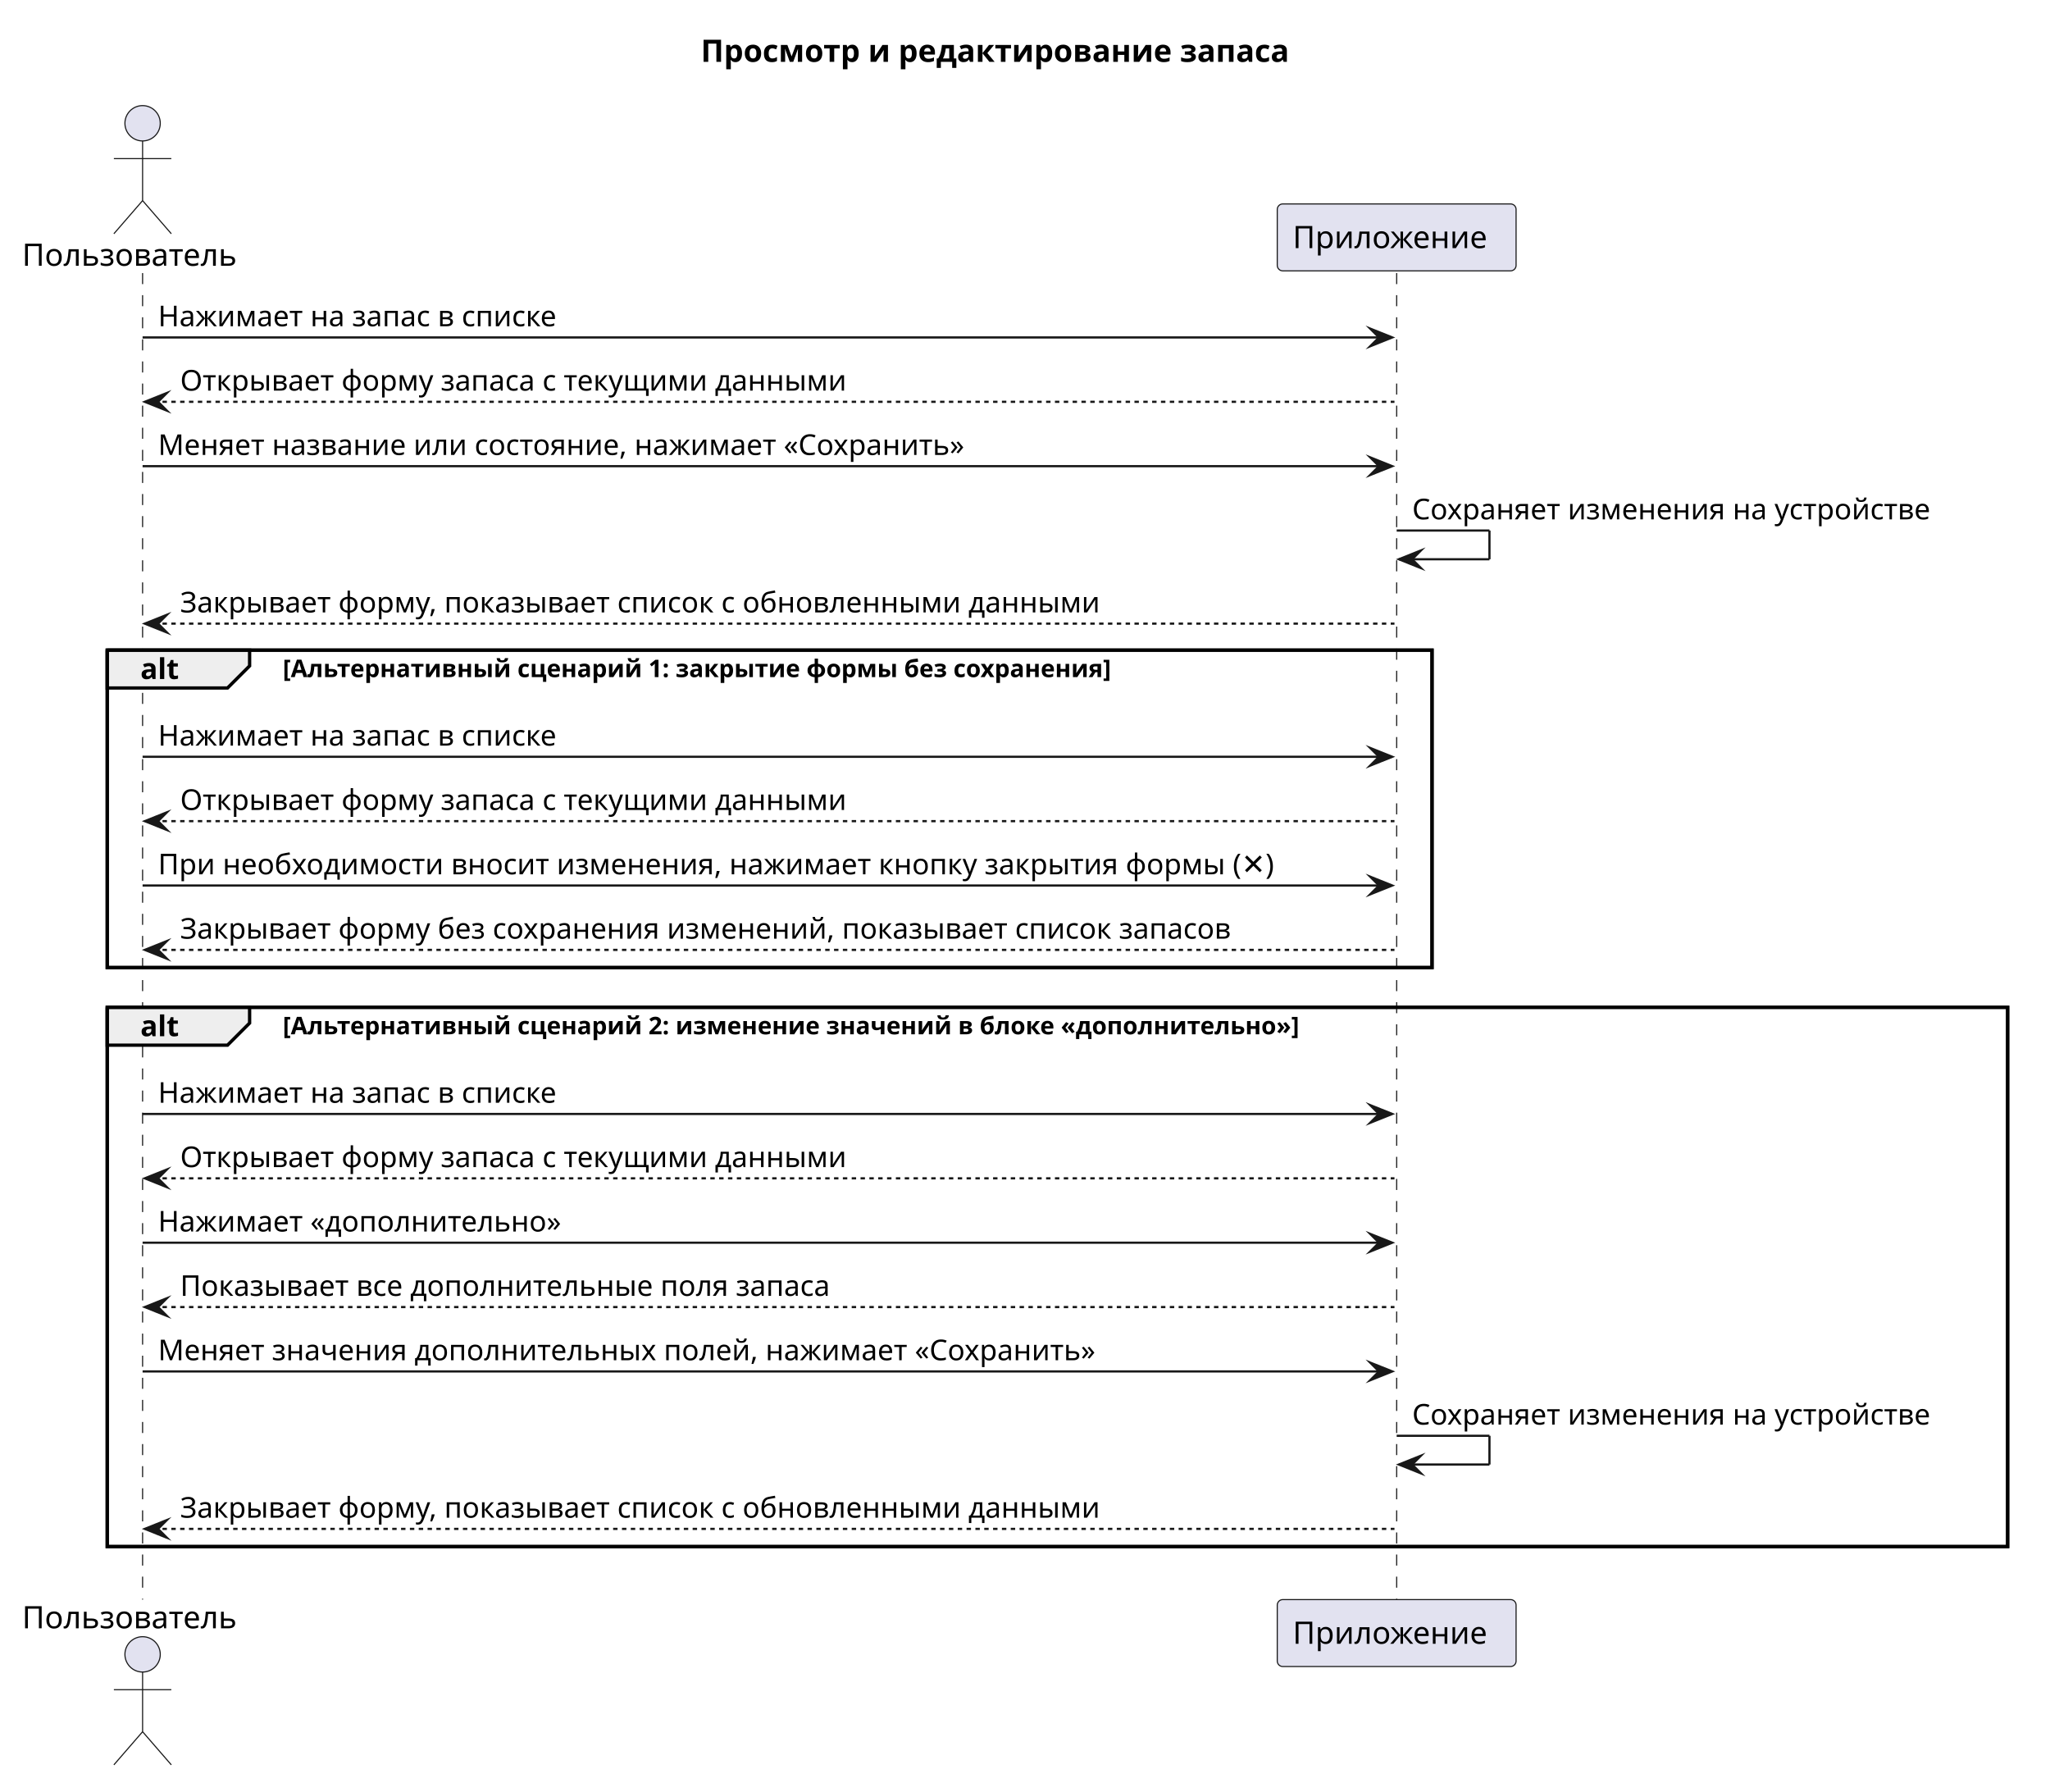
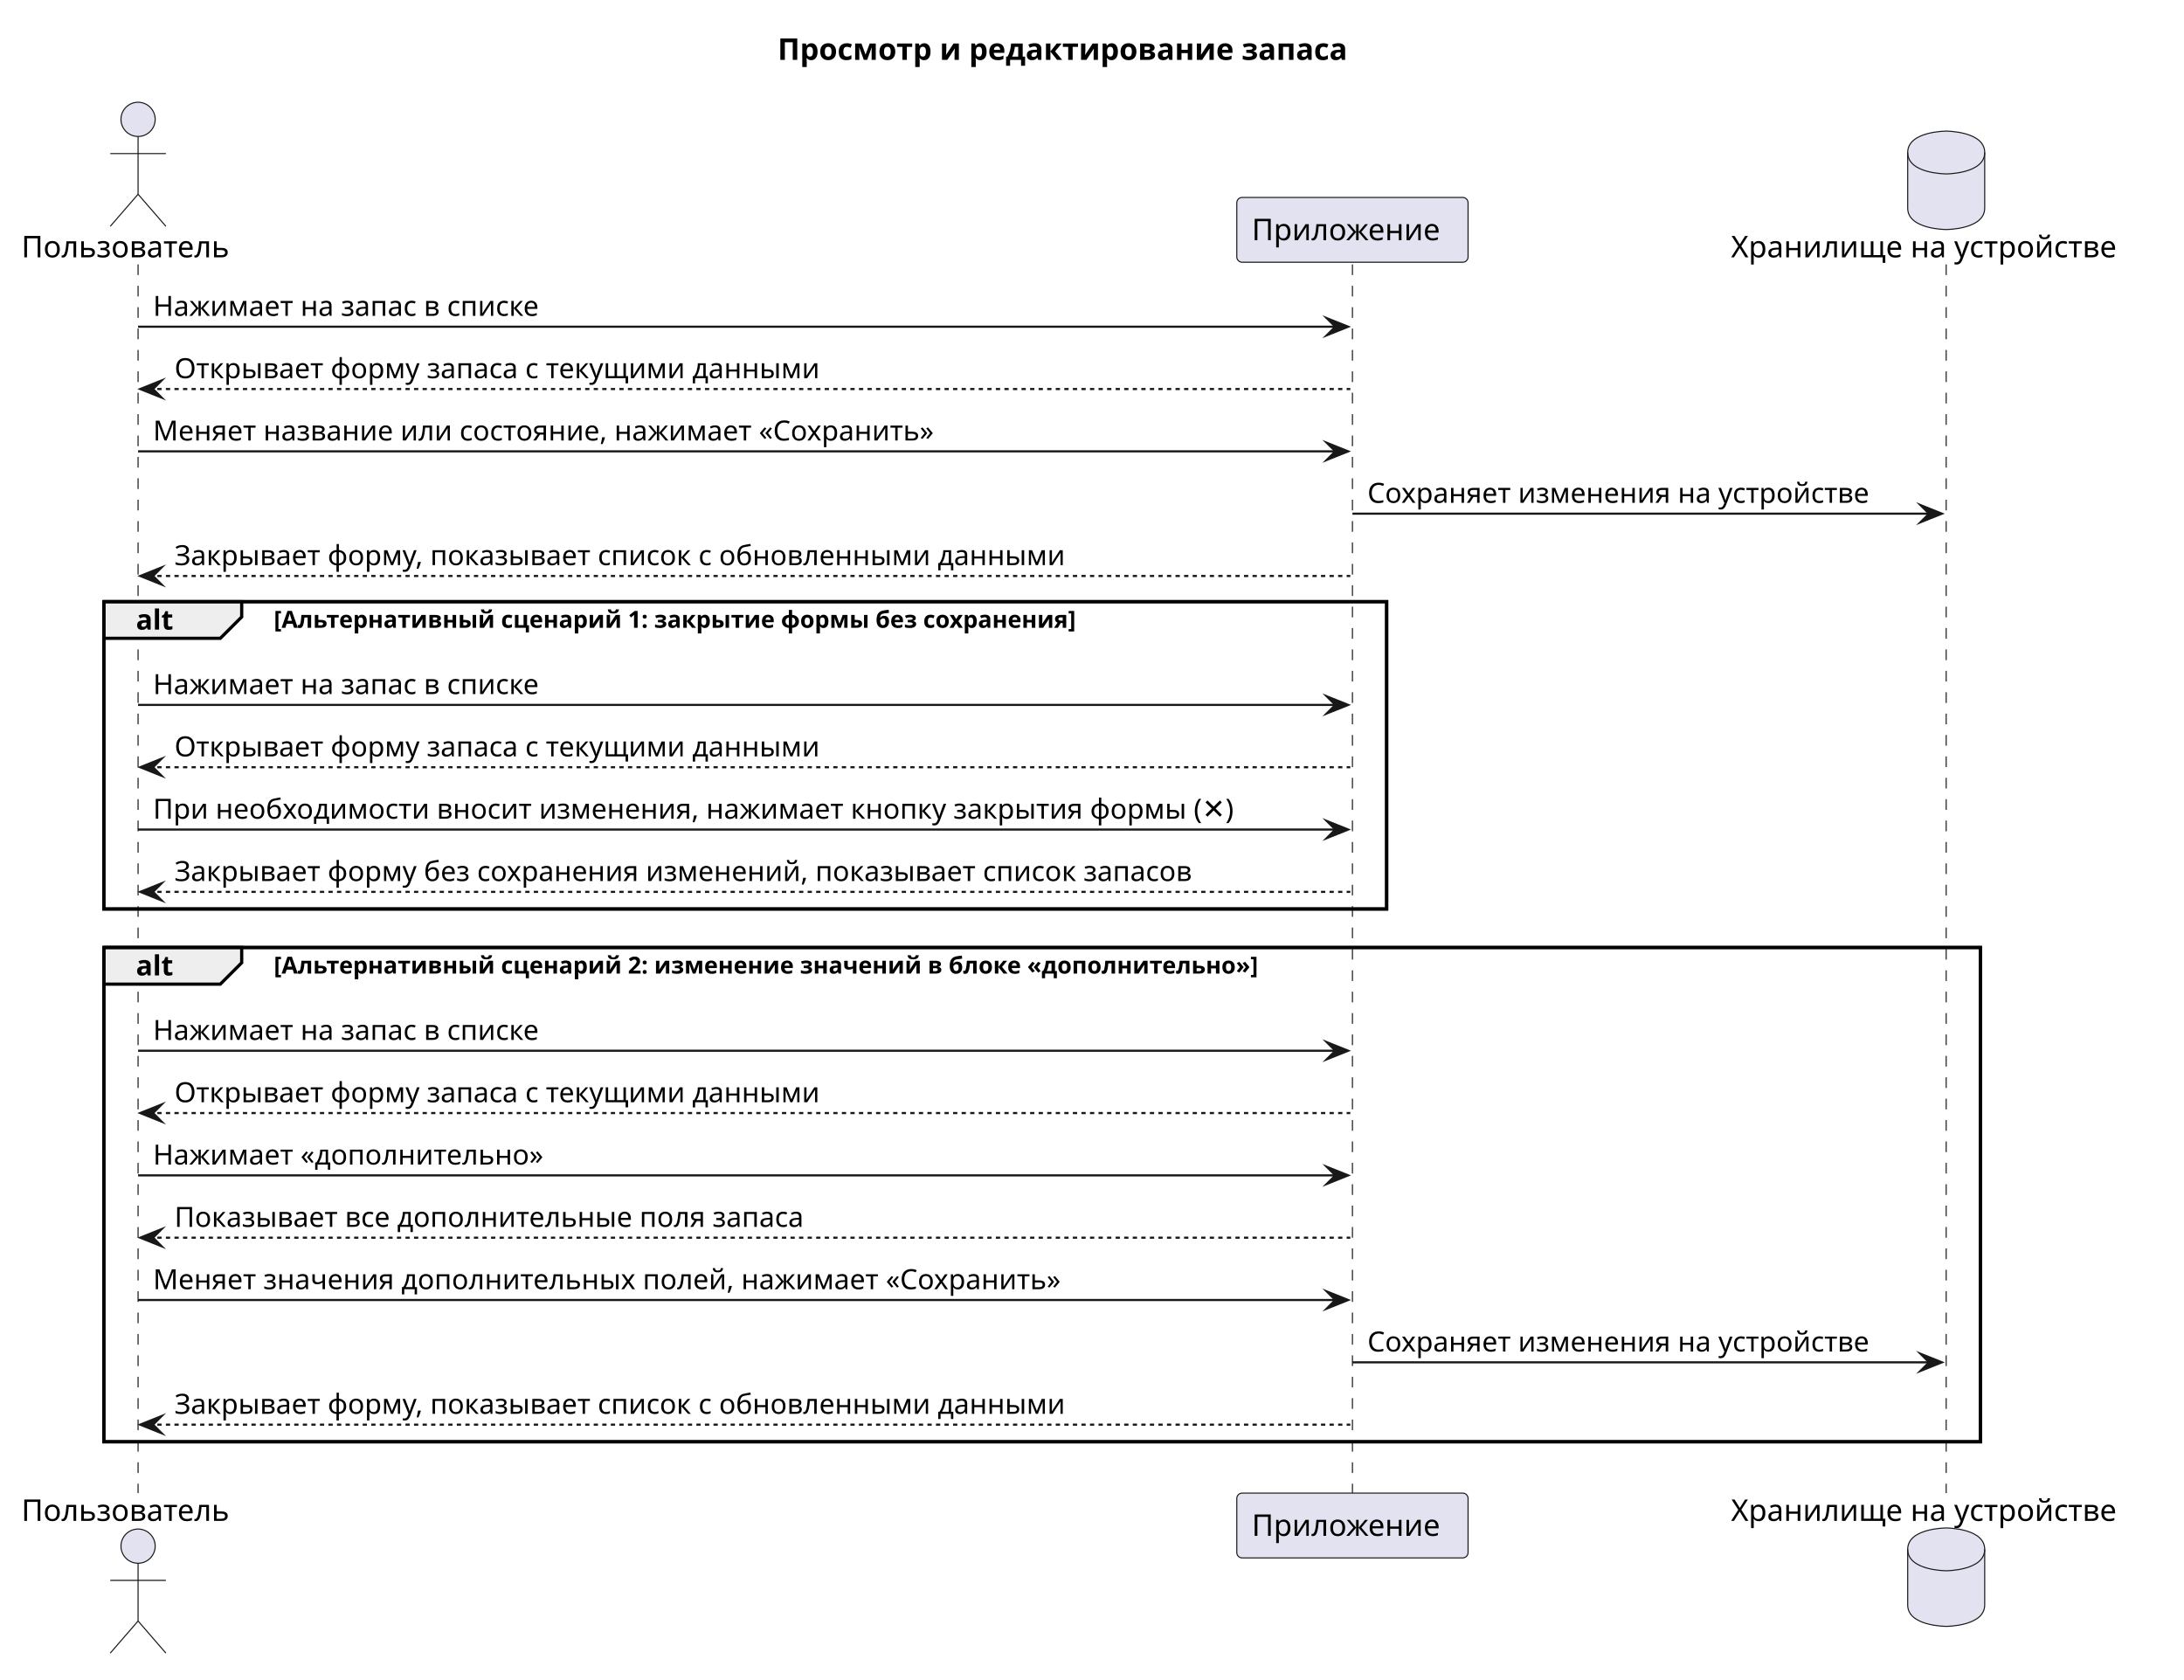
- <svg xmlns="http://www.w3.org/2000/svg" version="1.1" data-diagram-type="SEQUENCE" style="width:928px;height:811px;background:#FFFFFF;" width="928px" height="811px" viewBox="0 0 928 811" zoomAndPan="magnify" preserveAspectRatio="none" contentStyleType="text/css">
+ <svg xmlns="http://www.w3.org/2000/svg" version="1.1" data-diagram-type="SEQUENCE" style="width:1021px;height:785px;background:#FFFFFF;" width="1021px" height="785px" viewBox="0 0 1021 785" zoomAndPan="magnify" preserveAspectRatio="none" contentStyleType="text/css">
  <defs />
  <g font-family="sans-serif" lengthAdjust="spacing">
    <g class="title" data-source-line="1">
-       <text x="317.238" y="27.995" fill="#000" font-size="14" textLength="292.353" font-weight="700">Просмотр и редактирование запаса</text>
+       <text x="363.536" y="27.995" fill="#000" font-size="14" textLength="292.353" font-weight="700">Просмотр и редактирование запаса</text>
    </g>
-     <rect x="48.55" y="294.258" width="599.702" height="143.664" fill="none" style="stroke:#000;stroke-width:1.5;" />
-     <rect x="48.55" y="455.922" width="860.278" height="244.063" fill="none" style="stroke:#000;stroke-width:1.5;" />
+     <rect x="48.55" y="281.258" width="599.702" height="143.664" fill="none" style="stroke:#000;stroke-width:1.5;" />
+     <rect x="48.55" y="442.922" width="877.278" height="231.063" fill="none" style="stroke:#000;stroke-width:1.5;" />
    <g>
-       <rect x="61.05" y="123.594" width="8" height="600.391" fill="#000" fill-opacity="0" />
-       <line x1="64.55" y1="123.594" x2="64.55" y2="723.984" style="stroke:#181818;stroke-width:0.5;stroke-dasharray:5,5;" />
+       <rect x="61.05" y="123.594" width="8" height="574.391" fill="#000" fill-opacity="0" />
+       <line x1="64.55" y1="123.594" x2="64.55" y2="697.984" style="stroke:#181818;stroke-width:0.5;stroke-dasharray:5,5;" />
    </g>
    <g>
-       <rect x="628.752" y="123.594" width="8" height="600.391" fill="#000" fill-opacity="0" />
-       <line x1="632.252" y1="123.594" x2="632.252" y2="723.984" style="stroke:#181818;stroke-width:0.5;stroke-dasharray:5,5;" />
+       <rect x="628.752" y="123.594" width="8" height="574.391" fill="#000" fill-opacity="0" />
+       <line x1="632.252" y1="123.594" x2="632.252" y2="697.984" style="stroke:#181818;stroke-width:0.5;stroke-dasharray:5,5;" />
+     </g>
+     <g>
+       <rect x="906.328" y="123.594" width="8" height="574.391" fill="#000" fill-opacity="0" />
+       <line x1="909.828" y1="123.594" x2="909.828" y2="697.984" style="stroke:#181818;stroke-width:0.5;stroke-dasharray:5,5;" />
    </g>
    <text x="10" y="120.292" fill="#000" font-size="14" textLength="103.1">Пользователь</text>
    <ellipse cx="64.55" cy="55.797" rx="8" ry="8" fill="#E2E2F0" style="stroke:#181818;stroke-width:0.5;" />
    <path d="M64.55,63.797 L64.55,90.797 M51.55,71.797 L77.55,71.797 M64.55,90.797 L51.55,105.797 M64.55,90.797 L77.55,105.797" style="stroke:#181818;stroke-width:0.5;" fill="none" />
    <rect x="578.193" y="92.297" width="108.117" height="30.297" fill="#E2E2F0" style="stroke:#181818;stroke-width:0.5;" rx="2.5" ry="2.5" />
    <text x="585.193" y="112.292" fill="#000" font-size="14" textLength="94.117">Приложение</text>
-     <text x="10" y="736.979" fill="#000" font-size="14" textLength="103.1">Пользователь</text>
-     <ellipse cx="64.55" cy="748.781" rx="8" ry="8" fill="#E2E2F0" style="stroke:#181818;stroke-width:0.5;" />
-     <path d="M64.55,756.781 L64.55,783.781 M51.55,764.781 L77.55,764.781 M64.55,783.781 L51.55,798.781 M64.55,783.781 L77.55,798.781" style="stroke:#181818;stroke-width:0.5;" fill="none" />
-     <rect x="578.193" y="723.984" width="108.117" height="30.297" fill="#E2E2F0" style="stroke:#181818;stroke-width:0.5;" rx="2.5" ry="2.5" />
-     <text x="585.193" y="743.979" fill="#000" font-size="14" textLength="94.117">Приложение</text>
+     <text x="809.231" y="120.292" fill="#000" font-size="14" textLength="195.193">Хранилище на устройстве</text>
+     <path d="M891.828,71.297 C891.828,61.297 909.828,61.297 909.828,61.297 C909.828,61.297 927.828,61.297 927.828,71.297 L927.828,97.297 C927.828,107.297 909.828,107.297 909.828,107.297 C909.828,107.297 891.828,107.297 891.828,97.297 L891.828,71.297" style="stroke:#181818;stroke-width:0.5;" fill="#E2E2F0" />
+     <path d="M891.828,71.297 C891.828,81.297 909.828,81.297 909.828,81.297 C909.828,81.297 927.828,81.297 927.828,71.297" style="stroke:#181818;stroke-width:0.5;" fill="none" />
+     <text x="10" y="710.979" fill="#000" font-size="14" textLength="103.1">Пользователь</text>
+     <ellipse cx="64.55" cy="722.781" rx="8" ry="8" fill="#E2E2F0" style="stroke:#181818;stroke-width:0.5;" />
+     <path d="M64.55,730.781 L64.55,757.781 M51.55,738.781 L77.55,738.781 M64.55,757.781 L51.55,772.781 M64.55,757.781 L77.55,772.781" style="stroke:#181818;stroke-width:0.5;" fill="none" />
+     <rect x="578.193" y="697.984" width="108.117" height="30.297" fill="#E2E2F0" style="stroke:#181818;stroke-width:0.5;" rx="2.5" ry="2.5" />
+     <text x="585.193" y="717.979" fill="#000" font-size="14" textLength="94.117">Приложение</text>
+     <text x="809.231" y="710.979" fill="#000" font-size="14" textLength="195.193">Хранилище на устройстве</text>
+     <path d="M891.828,724.281 C891.828,714.281 909.828,714.281 909.828,714.281 C909.828,714.281 927.828,714.281 927.828,724.281 L927.828,750.281 C927.828,760.281 909.828,760.281 909.828,760.281 C909.828,760.281 891.828,760.281 891.828,750.281 L891.828,724.281" style="stroke:#181818;stroke-width:0.5;" fill="#E2E2F0" />
+     <path d="M891.828,724.281 C891.828,734.281 909.828,734.281 909.828,734.281 C909.828,734.281 927.828,734.281 927.828,724.281" style="stroke:#181818;stroke-width:0.5;" fill="none" />
    <polygon points="620.252,148.727,630.252,152.727,620.252,156.727,624.252,152.727" fill="#181818" style="stroke:#181818;stroke-width:1;stroke-linejoin:miter;stroke-miterlimit:10;" />
    <line x1="64.55" y1="152.727" x2="626.252" y2="152.727" style="stroke:#181818;stroke-width:1;" />
    <text x="71.55" y="147.661" fill="#000" font-size="13" textLength="197.488">Нажимает на запас в списке</text>
    <polygon points="75.55,177.859,65.55,181.859,75.55,185.859,71.55,181.859" fill="#181818" style="stroke:#181818;stroke-width:1;stroke-linejoin:miter;stroke-miterlimit:10;" />
    <line x1="69.55" y1="181.859" x2="631.252" y2="181.859" style="stroke:#181818;stroke-width:1;stroke-dasharray:2,2;" />
    <text x="81.55" y="176.793" fill="#000" font-size="13" textLength="327">Открывает форму запаса с текущими данными</text>
    <polygon points="620.252,206.992,630.252,210.992,620.252,214.992,624.252,210.992" fill="#181818" style="stroke:#181818;stroke-width:1;stroke-linejoin:miter;stroke-miterlimit:10;" />
    <line x1="64.55" y1="210.992" x2="626.252" y2="210.992" style="stroke:#181818;stroke-width:1;" />
    <text x="71.55" y="205.926" fill="#000" font-size="13" textLength="394.602">Меняет название или состояние, нажимает «Сохранить»</text>
-     <line x1="632.252" y1="240.125" x2="674.252" y2="240.125" style="stroke:#181818;stroke-width:1;" />
-     <line x1="674.252" y1="240.125" x2="674.252" y2="253.125" style="stroke:#181818;stroke-width:1;" />
-     <line x1="633.252" y1="253.125" x2="674.252" y2="253.125" style="stroke:#181818;stroke-width:1;" />
-     <polygon points="643.252,249.125,633.252,253.125,643.252,257.125,639.252,253.125" fill="#181818" style="stroke:#181818;stroke-width:1;stroke-linejoin:miter;stroke-miterlimit:10;" />
+     <polygon points="897.828,236.125,907.828,240.125,897.828,244.125,901.828,240.125" fill="#181818" style="stroke:#181818;stroke-width:1;stroke-linejoin:miter;stroke-miterlimit:10;" />
+     <line x1="632.252" y1="240.125" x2="903.828" y2="240.125" style="stroke:#181818;stroke-width:1;" />
    <text x="639.252" y="235.059" fill="#000" font-size="13" textLength="253.576">Сохраняет изменения на устройстве</text>
-     <polygon points="75.55,278.258,65.55,282.258,75.55,286.258,71.55,282.258" fill="#181818" style="stroke:#181818;stroke-width:1;stroke-linejoin:miter;stroke-miterlimit:10;" />
-     <line x1="69.55" y1="282.258" x2="631.252" y2="282.258" style="stroke:#181818;stroke-width:1;stroke-dasharray:2,2;" />
-     <text x="81.55" y="277.192" fill="#000" font-size="13" textLength="446.843">Закрывает форму, показывает список с обновленными данными</text>
-     <path d="M48.55,294.258 L112.993,294.258 L112.993,301.391 L102.993,311.391 L48.55,311.391 L48.55,294.258" style="stroke:#000;stroke-width:1.5;" fill="#EEE" />
-     <rect x="48.55" y="294.258" width="599.702" height="143.664" fill="none" style="stroke:#000;stroke-width:1.5;" />
-     <text x="63.55" y="307.325" fill="#000" font-size="13" textLength="19.443" font-weight="700">alt</text>
-     <text x="127.993" y="306.468" fill="#000" font-size="11" textLength="413.451" font-weight="700">[Альтернативный сценарий 1: закрытие формы без сохранения]</text>
-     <polygon points="620.252,338.523,630.252,342.523,620.252,346.523,624.252,342.523" fill="#181818" style="stroke:#181818;stroke-width:1;stroke-linejoin:miter;stroke-miterlimit:10;" />
-     <line x1="64.55" y1="342.523" x2="626.252" y2="342.523" style="stroke:#181818;stroke-width:1;" />
-     <text x="71.55" y="337.458" fill="#000" font-size="13" textLength="197.488">Нажимает на запас в списке</text>
-     <polygon points="75.55,367.656,65.55,371.656,75.55,375.656,71.55,371.656" fill="#181818" style="stroke:#181818;stroke-width:1;stroke-linejoin:miter;stroke-miterlimit:10;" />
-     <line x1="69.55" y1="371.656" x2="631.252" y2="371.656" style="stroke:#181818;stroke-width:1;stroke-dasharray:2,2;" />
-     <text x="81.55" y="366.59" fill="#000" font-size="13" textLength="327">Открывает форму запаса с текущими данными</text>
-     <polygon points="620.252,396.789,630.252,400.789,620.252,404.789,624.252,400.789" fill="#181818" style="stroke:#181818;stroke-width:1;stroke-linejoin:miter;stroke-miterlimit:10;" />
-     <line x1="64.55" y1="400.789" x2="626.252" y2="400.789" style="stroke:#181818;stroke-width:1;" />
-     <text x="71.55" y="395.723" fill="#000" font-size="13" textLength="543.702">При необходимости вносит изменения, нажимает кнопку закрытия формы (✕)</text>
-     <polygon points="75.55,425.922,65.55,429.922,75.55,433.922,71.55,429.922" fill="#181818" style="stroke:#181818;stroke-width:1;stroke-linejoin:miter;stroke-miterlimit:10;" />
-     <line x1="69.55" y1="429.922" x2="631.252" y2="429.922" style="stroke:#181818;stroke-width:1;stroke-dasharray:2,2;" />
-     <text x="81.55" y="424.856" fill="#000" font-size="13" textLength="511.818">Закрывает форму без сохранения изменений, показывает список запасов</text>
-     <path d="M48.55,455.922 L112.993,455.922 L112.993,463.055 L102.993,473.055 L48.55,473.055 L48.55,455.922" style="stroke:#000;stroke-width:1.5;" fill="#EEE" />
-     <rect x="48.55" y="455.922" width="860.278" height="244.063" fill="none" style="stroke:#000;stroke-width:1.5;" />
-     <text x="63.55" y="468.989" fill="#000" font-size="13" textLength="19.443" font-weight="700">alt</text>
-     <text x="127.993" y="468.132" fill="#000" font-size="11" textLength="502.101" font-weight="700">[Альтернативный сценарий 2: изменение значений в блоке «дополнительно»]</text>
-     <polygon points="620.252,500.188,630.252,504.188,620.252,508.188,624.252,504.188" fill="#181818" style="stroke:#181818;stroke-width:1;stroke-linejoin:miter;stroke-miterlimit:10;" />
-     <line x1="64.55" y1="504.188" x2="626.252" y2="504.188" style="stroke:#181818;stroke-width:1;" />
-     <text x="71.55" y="499.122" fill="#000" font-size="13" textLength="197.488">Нажимает на запас в списке</text>
-     <polygon points="75.55,529.32,65.55,533.32,75.55,537.32,71.55,533.32" fill="#181818" style="stroke:#181818;stroke-width:1;stroke-linejoin:miter;stroke-miterlimit:10;" />
-     <line x1="69.55" y1="533.32" x2="631.252" y2="533.32" style="stroke:#181818;stroke-width:1;stroke-dasharray:2,2;" />
-     <text x="81.55" y="528.254" fill="#000" font-size="13" textLength="327">Открывает форму запаса с текущими данными</text>
-     <polygon points="620.252,558.453,630.252,562.453,620.252,566.453,624.252,562.453" fill="#181818" style="stroke:#181818;stroke-width:1;stroke-linejoin:miter;stroke-miterlimit:10;" />
-     <line x1="64.55" y1="562.453" x2="626.252" y2="562.453" style="stroke:#181818;stroke-width:1;" />
-     <text x="71.55" y="557.387" fill="#000" font-size="13" textLength="197.933">Нажимает «дополнительно»</text>
-     <polygon points="75.55,587.586,65.55,591.586,75.55,595.586,71.55,591.586" fill="#181818" style="stroke:#181818;stroke-width:1;stroke-linejoin:miter;stroke-miterlimit:10;" />
-     <line x1="69.55" y1="591.586" x2="631.252" y2="591.586" style="stroke:#181818;stroke-width:1;stroke-dasharray:2,2;" />
-     <text x="81.55" y="586.52" fill="#000" font-size="13" textLength="317.256">Показывает все дополнительные поля запаса</text>
-     <polygon points="620.252,616.719,630.252,620.719,620.252,624.719,624.252,620.719" fill="#181818" style="stroke:#181818;stroke-width:1;stroke-linejoin:miter;stroke-miterlimit:10;" />
-     <line x1="64.55" y1="620.719" x2="626.252" y2="620.719" style="stroke:#181818;stroke-width:1;" />
-     <text x="71.55" y="615.653" fill="#000" font-size="13" textLength="456.587">Меняет значения дополнительных полей, нажимает «Сохранить»</text>
-     <line x1="632.252" y1="649.852" x2="674.252" y2="649.852" style="stroke:#181818;stroke-width:1;" />
-     <line x1="674.252" y1="649.852" x2="674.252" y2="662.852" style="stroke:#181818;stroke-width:1;" />
-     <line x1="633.252" y1="662.852" x2="674.252" y2="662.852" style="stroke:#181818;stroke-width:1;" />
-     <polygon points="643.252,658.852,633.252,662.852,643.252,666.852,639.252,662.852" fill="#181818" style="stroke:#181818;stroke-width:1;stroke-linejoin:miter;stroke-miterlimit:10;" />
-     <text x="639.252" y="644.786" fill="#000" font-size="13" textLength="253.576">Сохраняет изменения на устройстве</text>
-     <polygon points="75.55,687.984,65.55,691.984,75.55,695.984,71.55,691.984" fill="#181818" style="stroke:#181818;stroke-width:1;stroke-linejoin:miter;stroke-miterlimit:10;" />
-     <line x1="69.55" y1="691.984" x2="631.252" y2="691.984" style="stroke:#181818;stroke-width:1;stroke-dasharray:2,2;" />
-     <text x="81.55" y="686.918" fill="#000" font-size="13" textLength="446.843">Закрывает форму, показывает список с обновленными данными</text>
+     <polygon points="75.55,265.258,65.55,269.258,75.55,273.258,71.55,269.258" fill="#181818" style="stroke:#181818;stroke-width:1;stroke-linejoin:miter;stroke-miterlimit:10;" />
+     <line x1="69.55" y1="269.258" x2="631.252" y2="269.258" style="stroke:#181818;stroke-width:1;stroke-dasharray:2,2;" />
+     <text x="81.55" y="264.192" fill="#000" font-size="13" textLength="446.843">Закрывает форму, показывает список с обновленными данными</text>
+     <path d="M48.55,281.258 L112.993,281.258 L112.993,288.391 L102.993,298.391 L48.55,298.391 L48.55,281.258" style="stroke:#000;stroke-width:1.5;" fill="#EEE" />
+     <rect x="48.55" y="281.258" width="599.702" height="143.664" fill="none" style="stroke:#000;stroke-width:1.5;" />
+     <text x="63.55" y="294.325" fill="#000" font-size="13" textLength="19.443" font-weight="700">alt</text>
+     <text x="127.993" y="293.468" fill="#000" font-size="11" textLength="413.451" font-weight="700">[Альтернативный сценарий 1: закрытие формы без сохранения]</text>
+     <polygon points="620.252,325.523,630.252,329.523,620.252,333.523,624.252,329.523" fill="#181818" style="stroke:#181818;stroke-width:1;stroke-linejoin:miter;stroke-miterlimit:10;" />
+     <line x1="64.55" y1="329.523" x2="626.252" y2="329.523" style="stroke:#181818;stroke-width:1;" />
+     <text x="71.55" y="324.458" fill="#000" font-size="13" textLength="197.488">Нажимает на запас в списке</text>
+     <polygon points="75.55,354.656,65.55,358.656,75.55,362.656,71.55,358.656" fill="#181818" style="stroke:#181818;stroke-width:1;stroke-linejoin:miter;stroke-miterlimit:10;" />
+     <line x1="69.55" y1="358.656" x2="631.252" y2="358.656" style="stroke:#181818;stroke-width:1;stroke-dasharray:2,2;" />
+     <text x="81.55" y="353.59" fill="#000" font-size="13" textLength="327">Открывает форму запаса с текущими данными</text>
+     <polygon points="620.252,383.789,630.252,387.789,620.252,391.789,624.252,387.789" fill="#181818" style="stroke:#181818;stroke-width:1;stroke-linejoin:miter;stroke-miterlimit:10;" />
+     <line x1="64.55" y1="387.789" x2="626.252" y2="387.789" style="stroke:#181818;stroke-width:1;" />
+     <text x="71.55" y="382.723" fill="#000" font-size="13" textLength="543.702">При необходимости вносит изменения, нажимает кнопку закрытия формы (✕)</text>
+     <polygon points="75.55,412.922,65.55,416.922,75.55,420.922,71.55,416.922" fill="#181818" style="stroke:#181818;stroke-width:1;stroke-linejoin:miter;stroke-miterlimit:10;" />
+     <line x1="69.55" y1="416.922" x2="631.252" y2="416.922" style="stroke:#181818;stroke-width:1;stroke-dasharray:2,2;" />
+     <text x="81.55" y="411.856" fill="#000" font-size="13" textLength="511.818">Закрывает форму без сохранения изменений, показывает список запасов</text>
+     <path d="M48.55,442.922 L112.993,442.922 L112.993,450.055 L102.993,460.055 L48.55,460.055 L48.55,442.922" style="stroke:#000;stroke-width:1.5;" fill="#EEE" />
+     <rect x="48.55" y="442.922" width="877.278" height="231.063" fill="none" style="stroke:#000;stroke-width:1.5;" />
+     <text x="63.55" y="455.989" fill="#000" font-size="13" textLength="19.443" font-weight="700">alt</text>
+     <text x="127.993" y="455.132" fill="#000" font-size="11" textLength="502.101" font-weight="700">[Альтернативный сценарий 2: изменение значений в блоке «дополнительно»]</text>
+     <polygon points="620.252,487.188,630.252,491.188,620.252,495.188,624.252,491.188" fill="#181818" style="stroke:#181818;stroke-width:1;stroke-linejoin:miter;stroke-miterlimit:10;" />
+     <line x1="64.55" y1="491.188" x2="626.252" y2="491.188" style="stroke:#181818;stroke-width:1;" />
+     <text x="71.55" y="486.122" fill="#000" font-size="13" textLength="197.488">Нажимает на запас в списке</text>
+     <polygon points="75.55,516.32,65.55,520.32,75.55,524.32,71.55,520.32" fill="#181818" style="stroke:#181818;stroke-width:1;stroke-linejoin:miter;stroke-miterlimit:10;" />
+     <line x1="69.55" y1="520.32" x2="631.252" y2="520.32" style="stroke:#181818;stroke-width:1;stroke-dasharray:2,2;" />
+     <text x="81.55" y="515.254" fill="#000" font-size="13" textLength="327">Открывает форму запаса с текущими данными</text>
+     <polygon points="620.252,545.453,630.252,549.453,620.252,553.453,624.252,549.453" fill="#181818" style="stroke:#181818;stroke-width:1;stroke-linejoin:miter;stroke-miterlimit:10;" />
+     <line x1="64.55" y1="549.453" x2="626.252" y2="549.453" style="stroke:#181818;stroke-width:1;" />
+     <text x="71.55" y="544.387" fill="#000" font-size="13" textLength="197.933">Нажимает «дополнительно»</text>
+     <polygon points="75.55,574.586,65.55,578.586,75.55,582.586,71.55,578.586" fill="#181818" style="stroke:#181818;stroke-width:1;stroke-linejoin:miter;stroke-miterlimit:10;" />
+     <line x1="69.55" y1="578.586" x2="631.252" y2="578.586" style="stroke:#181818;stroke-width:1;stroke-dasharray:2,2;" />
+     <text x="81.55" y="573.52" fill="#000" font-size="13" textLength="317.256">Показывает все дополнительные поля запаса</text>
+     <polygon points="620.252,603.719,630.252,607.719,620.252,611.719,624.252,607.719" fill="#181818" style="stroke:#181818;stroke-width:1;stroke-linejoin:miter;stroke-miterlimit:10;" />
+     <line x1="64.55" y1="607.719" x2="626.252" y2="607.719" style="stroke:#181818;stroke-width:1;" />
+     <text x="71.55" y="602.653" fill="#000" font-size="13" textLength="456.587">Меняет значения дополнительных полей, нажимает «Сохранить»</text>
+     <polygon points="897.828,632.852,907.828,636.852,897.828,640.852,901.828,636.852" fill="#181818" style="stroke:#181818;stroke-width:1;stroke-linejoin:miter;stroke-miterlimit:10;" />
+     <line x1="632.252" y1="636.852" x2="903.828" y2="636.852" style="stroke:#181818;stroke-width:1;" />
+     <text x="639.252" y="631.786" fill="#000" font-size="13" textLength="253.576">Сохраняет изменения на устройстве</text>
+     <polygon points="75.55,661.984,65.55,665.984,75.55,669.984,71.55,665.984" fill="#181818" style="stroke:#181818;stroke-width:1;stroke-linejoin:miter;stroke-miterlimit:10;" />
+     <line x1="69.55" y1="665.984" x2="631.252" y2="665.984" style="stroke:#181818;stroke-width:1;stroke-dasharray:2,2;" />
+     <text x="81.55" y="660.918" fill="#000" font-size="13" textLength="446.843">Закрывает форму, показывает список с обновленными данными</text>
  </g>
</svg>
